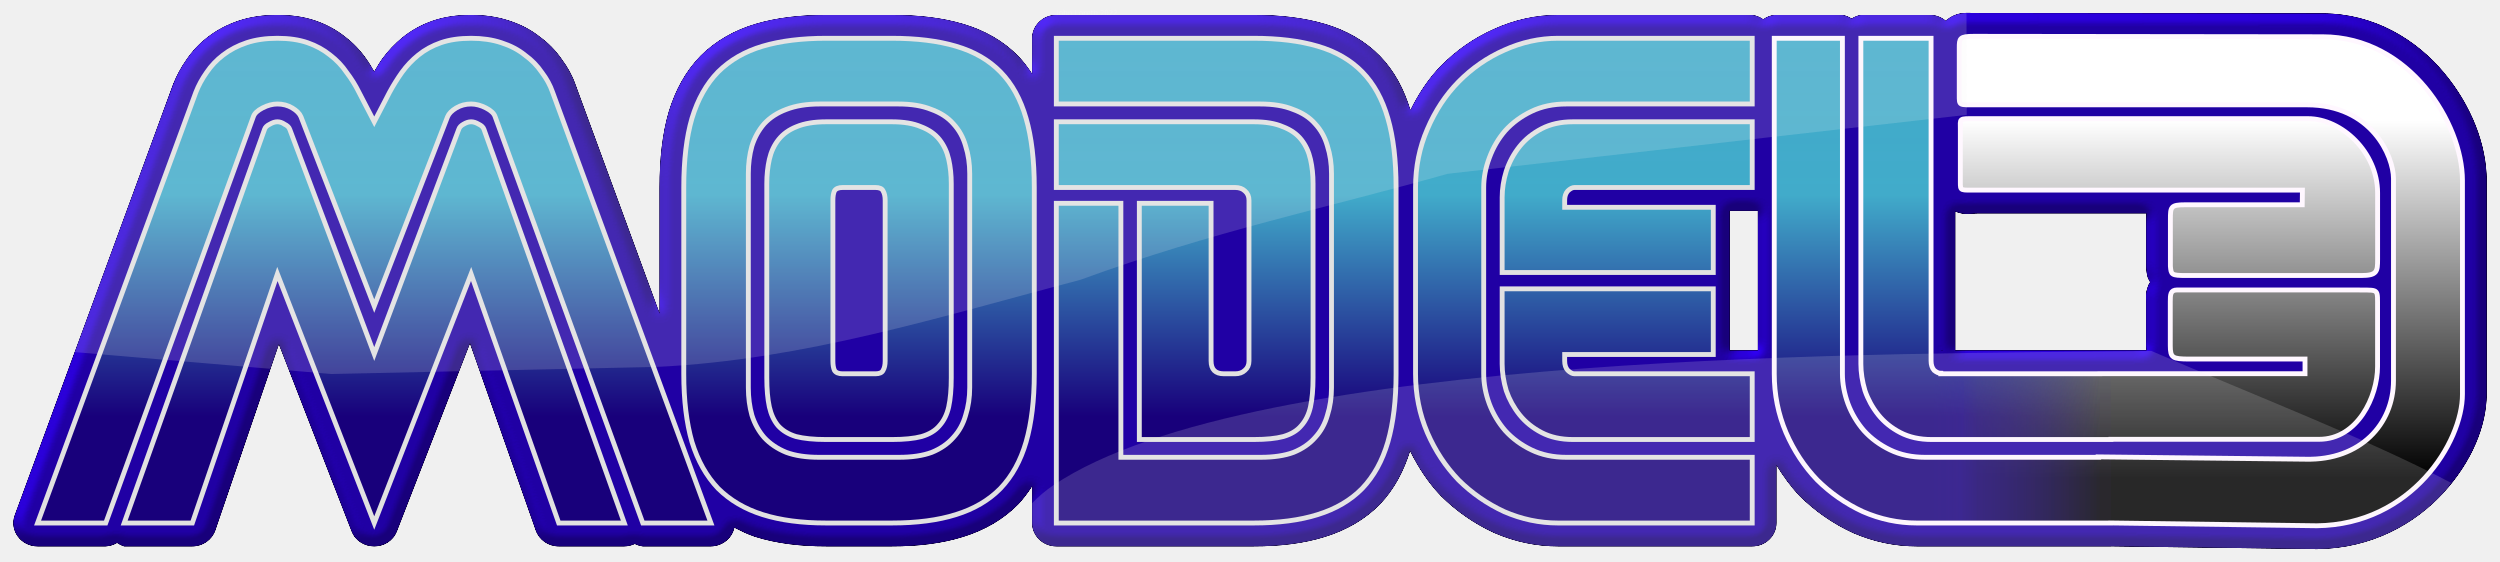
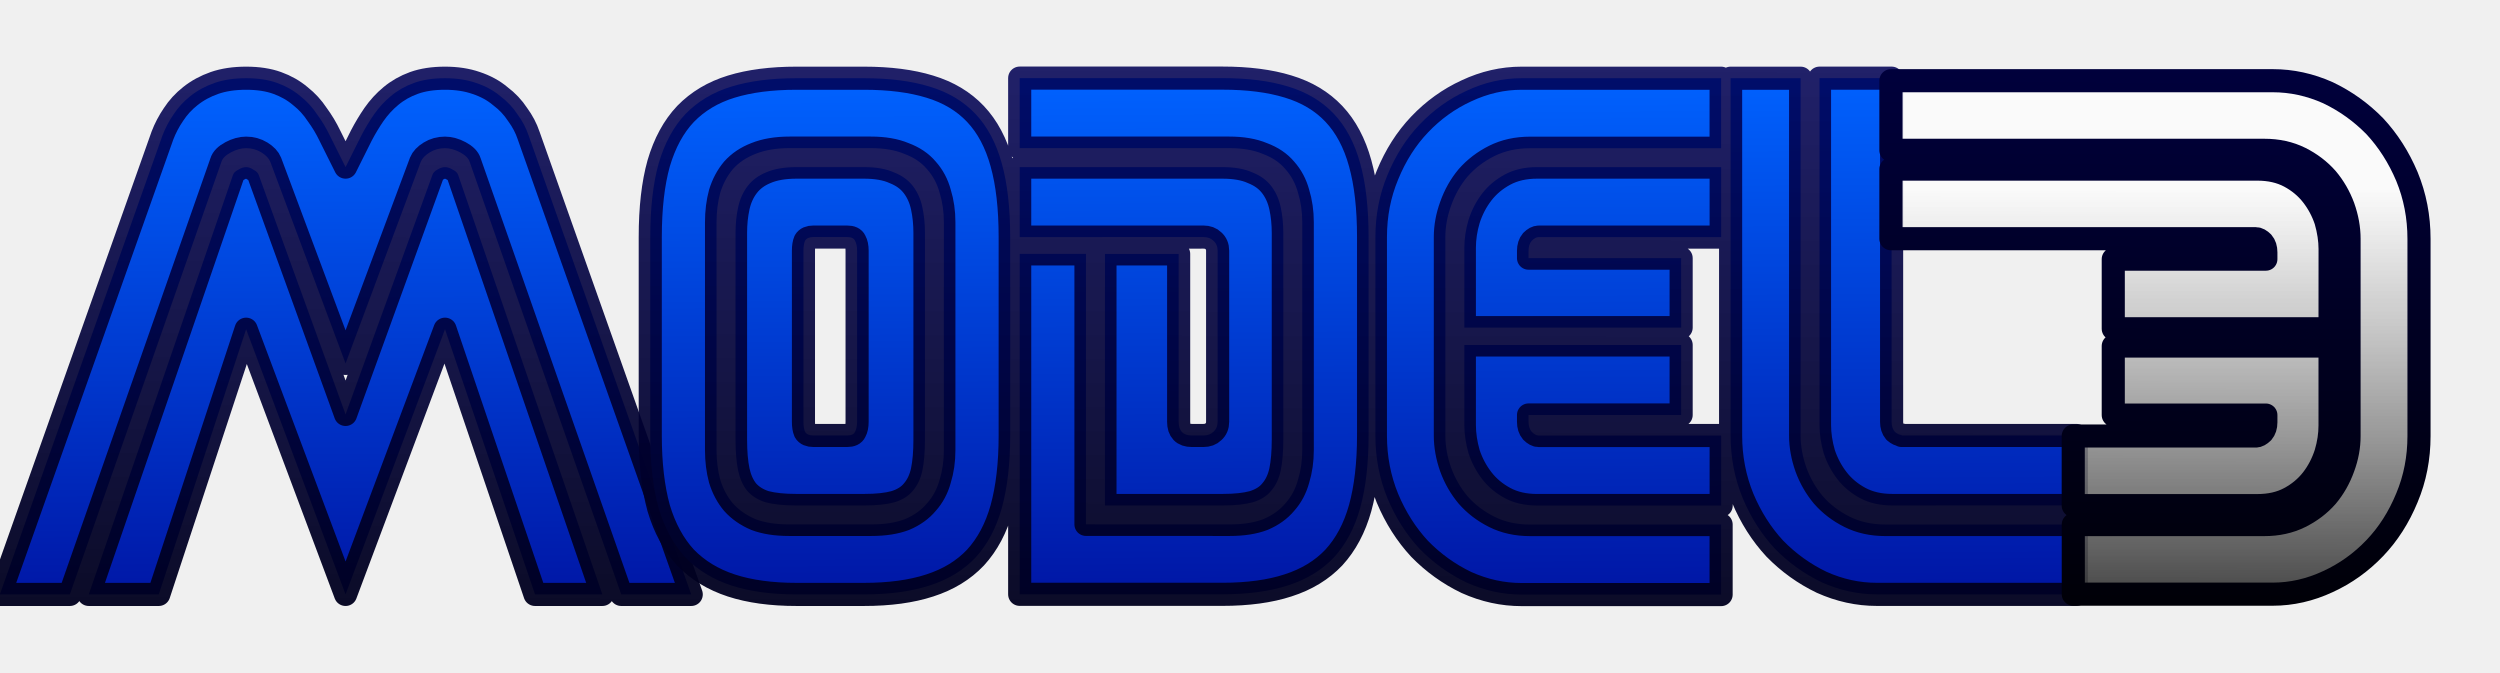
- <svg xmlns="http://www.w3.org/2000/svg" xmlns:xlink="http://www.w3.org/1999/xlink" width="642.26" height="144.373">
+ <svg xmlns="http://www.w3.org/2000/svg" xmlns:xlink="http://www.w3.org/1999/xlink" viewBox="45.87 113.85 50.28 13.53">
  <defs>
-     <linearGradient id="j">
-       <stop style="stop-color:#18007b;stop-opacity:1" offset="0" />
-       <stop style="stop-color:#18007b;stop-opacity:1" offset=".226" />
-       <stop style="stop-color:#41abca;stop-opacity:1" offset=".681" />
-       <stop style="stop-color:#41abca;stop-opacity:.973" offset="1" />
-     </linearGradient>
-     <linearGradient id="i">
-       <stop style="stop-color:#000;stop-opacity:0" offset="0" />
-       <stop style="stop-color:#000;stop-opacity:0" offset=".792" />
-       <stop style="stop-color:#000;stop-opacity:1" offset=".892" />
-       <stop style="stop-color:#000;stop-opacity:1" offset="1" />
-     </linearGradient>
-     <linearGradient id="h">
-       <stop style="stop-color:#000;stop-opacity:0" offset="0" />
-       <stop style="stop-color:#000;stop-opacity:1" offset=".945" />
-       <stop style="stop-color:#000;stop-opacity:1" offset="1" />
-     </linearGradient>
-     <linearGradient id="g">
-       <stop style="stop-color:#000;stop-opacity:0" offset="0" />
-       <stop style="stop-color:#000;stop-opacity:1" offset=".393" />
-       <stop style="stop-color:#000;stop-opacity:1" offset="1" />
-     </linearGradient>
-     <linearGradient id="f">
-       <stop style="stop-color:#000;stop-opacity:1" offset="0" />
-       <stop style="stop-color:#18007b;stop-opacity:0" offset="1" />
-     </linearGradient>
-     <linearGradient id="e">
-       <stop style="stop-color:#000;stop-opacity:1" offset="0" />
-       <stop style="stop-color:#000;stop-opacity:1" offset=".051" />
-       <stop style="stop-color:#000;stop-opacity:0" offset=".114" />
-       <stop style="stop-color:#000;stop-opacity:0" offset="1" />
-     </linearGradient>
    <linearGradient id="d">
-       <stop style="stop-color:#000;stop-opacity:1" offset="0" />
-       <stop style="stop-color:#000;stop-opacity:1" offset=".051" />
-       <stop style="stop-color:#000;stop-opacity:0" offset="1" />
+       <stop offset="0" />
+       <stop offset="1" stop-color="#000048" />
    </linearGradient>
    <linearGradient id="c">
-       <stop style="stop-color:#f0f;stop-opacity:0" offset="0" />
-       <stop style="stop-color:#000;stop-opacity:1" offset=".964" />
-       <stop style="stop-color:#000;stop-opacity:1" offset="1" />
+       <stop offset="0" />
+       <stop offset="1" stop-color="#0000a9" stop-opacity=".726" />
    </linearGradient>
    <linearGradient id="b">
-       <stop style="stop-color:#f0f;stop-opacity:0" offset="0" />
-       <stop style="stop-color:#000;stop-opacity:1" offset="1" />
+       <stop offset="0" />
+       <stop offset="1" stop-color="#fff" stop-opacity=".7" />
    </linearGradient>
    <linearGradient id="a">
-       <stop style="stop-color:#fff;stop-opacity:1" offset="0" />
-       <stop style="stop-color:#000;stop-opacity:1" offset="1" />
+       <stop offset="0" stop-color="#00008b" />
+       <stop offset="1" stop-color="#0062ff" />
    </linearGradient>
-     <linearGradient xlink:href="#h" id="k" gradientUnits="userSpaceOnUse" gradientTransform="matrix(1.1846 0 0 1 -100.273 0)" x1="497.756" y1="139.91" x2="543.16" y2="139.91" />
-     <linearGradient xlink:href="#i" id="l" gradientUnits="userSpaceOnUse" gradientTransform="matrix(1.1846 0 0 1 -1140.869 0)" x1="497.756" y1="139.91" x2="543.16" y2="139.91" />
-     <linearGradient xlink:href="#j" id="s" x1="324.917" y1="158.969" x2="324.917" y2="33.803" gradientUnits="userSpaceOnUse" />
-     <linearGradient xlink:href="#a" id="n" gradientUnits="userSpaceOnUse" x1="573.58" y1="47.142" x2="573.58" y2="157.197" />
-     <linearGradient xlink:href="#a" id="p" gradientUnits="userSpaceOnUse" x1="574.424" y1="54.684" x2="574.424" y2="146.435" />
-     <linearGradient xlink:href="#a" id="q" gradientUnits="userSpaceOnUse" x1="574.424" y1="54.684" x2="574.424" y2="146.435" />
-     <linearGradient xlink:href="#a" id="r" gradientUnits="userSpaceOnUse" x1="574.424" y1="54.684" x2="574.424" y2="146.435" />
-     <linearGradient xlink:href="#j" id="u" gradientUnits="userSpaceOnUse" x1="324.917" y1="158.969" x2="324.917" y2="33.803" />
-     <linearGradient xlink:href="#j" id="v" gradientUnits="userSpaceOnUse" x1="324.917" y1="158.969" x2="324.917" y2="33.803" />
-     <linearGradient xlink:href="#j" id="w" gradientUnits="userSpaceOnUse" x1="324.917" y1="158.969" x2="324.917" y2="33.803" />
-     <linearGradient xlink:href="#j" id="x" gradientUnits="userSpaceOnUse" x1="324.917" y1="158.969" x2="324.917" y2="33.803" />
-     <linearGradient xlink:href="#j" id="y" gradientUnits="userSpaceOnUse" x1="324.917" y1="158.969" x2="324.917" y2="33.803" />
-     <linearGradient xlink:href="#j" id="z" gradientUnits="userSpaceOnUse" x1="324.917" y1="158.969" x2="324.917" y2="33.803" />
-     <mask maskUnits="userSpaceOnUse" id="A">
-       <path style="fill:#fff;fill-opacity:1" d="M455.293 32.494h88.494v126.53h-88.494z" />
-       <path style="display:inline;opacity:.97;fill:url(#k);fill-opacity:1;stroke:none;stroke-width:2;stroke-linecap:square;stroke-linejoin:round;stroke-opacity:.565" d="M497.378 119.503h45.839v38.67h-45.839z" />
-     </mask>
-     <mask maskUnits="userSpaceOnUse" id="o">
-       <path style="fill:#fff;fill-opacity:1" d="M502.817 31.99h131.275v127.741H502.817Z" />
-       <path style="display:inline;opacity:.97;fill:url(#l);fill-opacity:1;stroke:none;stroke-width:2;stroke-linecap:square;stroke-linejoin:round;stroke-opacity:.565" transform="scale(-1 1)" d="M-543.217 119.503h45.839v38.67h-45.839z" />
-     </mask>
-     <mask maskUnits="userSpaceOnUse" id="t">
-       <path style="fill:#fff;fill-opacity:1" d="M1.932 25.294h552.055v143.93H1.932Z" />
-       <path style="fill:#fff;fill-opacity:1" d="M455.293 32.494h88.494v126.53h-88.494z" />
-       <path style="display:inline;opacity:.97;fill:url(#k);fill-opacity:1;stroke:none;stroke-width:2;stroke-linecap:square;stroke-linejoin:round;stroke-opacity:.565" d="M497.378 119.503h45.839v38.67h-45.839z" />
-     </mask>
-     <filter style="color-interpolation-filters:sRGB" id="m" x="-.005" y="-.024" width="1.011" height="1.048">
-       <feGaussianBlur in="SourceGraphic" stdDeviation="1.408" result="blur" />
-       <feDiffuseLighting surfaceScale="10" lighting-color="#fff" result="diffuse">
-         <feDistantLight elevation="35" azimuth="236" />
-       </feDiffuseLighting>
-       <feComposite in="diffuse" in2="diffuse" operator="arithmetic" k1="1" result="composite1" />
-       <feComposite in="composite1" in2="SourceGraphic" k1="1" operator="arithmetic" k3="1" result="composite2" />
-     </filter>
+     <linearGradient xlink:href="#a" id="e" x1="66.467" x2="66.377" y1="128.843" y2="115.423" gradientUnits="userSpaceOnUse" />
+     <linearGradient xlink:href="#b" id="g" x1="89.207" x2="89.214" y1="128.32" y2="117.598" gradientUnits="userSpaceOnUse" />
+     <linearGradient xlink:href="#c" id="f" x1="71.332" x2="71.412" y1="131.961" y2="98.187" gradientUnits="userSpaceOnUse" />
+     <linearGradient xlink:href="#d" id="h" x1="87.822" x2="87.873" y1="127.56" y2="112.728" gradientUnits="userSpaceOnUse" />
  </defs>
-   <text xml:space="preserve" style="font-size:2px;line-height:1.25;font-family:TrasksHand;-inkscape-font-specification:TrasksHand;text-decoration-color:#000;fill:#ef00eb;stroke:#0105ff;stroke-width:2.5;-inkscape-stroke:none;stop-color:#000" x="276.87" y="27.169" transform="matrix(.98196 0 0 1.01837 -.48 -23.66)">
-     <tspan style="font-size:2px;fill:#fafafa;fill-opacity:.4;stroke:none;stroke-width:2.5" x="276.87" y="27.169">John Loreth 2022</tspan>
-   </text>
-   <g style="font-size:129.275px;line-height:1.25;font-family:'SEGA LOGO FONT';-inkscape-font-specification:'SEGA LOGO FONT';display:inline;fill:#ef00eb;stroke:#0105ff;stroke-width:2;stop-color:#000">
-     <path style="display:inline;fill:#18007b;stroke:none;filter:url(#m)" d="M498.39 27.502c-2.01 0-4.307-.419-7.081 2.041a6.094 6.094 0 0 0-3.688-1.527h-17.71a6.094 6.094 0 0 0-2.329.964 6.094 6.094 0 0 0-2.326-.964h-17.193a6.094 6.094 0 0 0-2.78 1.152 6.094 6.094 0 0 0-2.78-1.152h-48.995c-5.547 0-11.004 1.26-16.143 3.673-5.002 2.305-9.492 5.539-13.351 9.596l-.004.002c-3.172 3.339-5.664 7.327-7.743 11.65-1.598-5.533-4.103-10.398-7.712-14.22-3.7-3.916-8.464-6.722-13.885-8.363l-.006-.002c-5.247-1.614-11.211-2.336-17.945-2.336h-49.772a6.094 6.094 0 0 0-6.094 6.093v9.354c-1.06-1.699-2.214-3.315-3.566-4.746-3.701-3.919-8.47-6.724-13.893-8.365-5.246-1.614-11.209-2.336-17.943-2.336h-16.547c-6.656 0-12.585.726-17.822 2.338-5.342 1.643-10.071 4.438-13.824 8.298l-.06.065c-3.703 3.92-6.334 8.894-8.012 14.619l-.02.068c-1.587 5.654-2.295 12.202-2.295 19.746v33l-21.219-59.879c-.792-2.376-1.983-4.614-3.476-6.675a23.886 23.886 0 0 0-5.48-5.834c-2.26-1.877-4.901-3.288-7.786-4.254-2.988-1.03-6.207-1.492-9.594-1.492-3.466 0-6.706.449-9.691 1.523-2.77.997-5.328 2.436-7.541 4.297a29.256 29.256 0 0 0-5.25 5.752c-.711 1.04-1.315 2.172-1.961 3.267-.647-1.106-1.218-2.254-1.978-3.296a24.969 24.969 0 0 0-5.276-5.764c-2.197-1.837-4.729-3.267-7.476-4.256-2.986-1.075-6.228-1.523-9.694-1.523-3.466 0-6.731.453-9.75 1.498-2.834.98-5.455 2.392-7.746 4.222a24.977 24.977 0 0 0-5.402 5.907 30.85 30.85 0 0 0-3.4 6.521L4.204 158.893c-1.405 3.966 1.537 8.128 5.744 8.128h17.194a6.094 6.094 0 0 0 2.875-.916 6.07 6.07 0 0 0 1.779.916H48.99a6.094 6.094 0 0 0 5.787-4.187l16.045-48.715 18.356 48.947c1.978 5.27 9.431 5.27 11.41 0l18.441-49.175 16.623 48.994a6.094 6.094 0 0 0 5.77 4.136h16.547a6.094 6.094 0 0 0 2.644-.64 6.094 6.094 0 0 0 2.01.64h17.193a6.094 6.094 0 0 0 5.897-4.91c1.705.882 3.392 1.797 5.267 2.41 5.272 1.724 11.24 2.5 17.924 2.5h16.547c6.76 0 12.761-.773 18.041-2.498 5.388-1.732 10.113-4.562 13.795-8.46l.057-.061c1.325-1.443 2.462-3.056 3.51-4.744v9.67a6.094 6.094 0 0 0 6.093 6.093h49.772c6.76 0 12.762-.773 18.043-2.498 5.388-1.732 10.112-4.563 13.793-8.46l.056-.061c3.507-3.816 5.97-8.586 7.574-13.95 2.088 4.331 4.598 8.346 7.774 11.772l.105.111a46.562 46.562 0 0 0 13.364 9.575c5.13 2.314 10.561 3.511 16.08 3.511h48.996a6.094 6.094 0 0 0 6.094-6.093v-15.186c1.708 2.9 3.601 5.65 5.855 8.082a46.554 46.554 0 0 0 13.467 9.686c5.13 2.314 10.561 3.511 16.08 3.511h48.996l.033-.013 51.82.732h.155c13.76-.155 24.678-6.595 31.814-14.654 7.137-8.06 10.948-17.499 10.948-25.86V71.282c0-9.254-3.815-19.575-10.768-28.19-6.952-8.612-17.553-15.475-30.643-15.478h-.008l-87.949-.111h-.008zM65.788 51.154c-.053.027-.11.091-.164.12-.104.06-.242.099-.342.162zm9.197 0 .817.49c-.142-.1-.344-.16-.496-.257-.106-.059-.217-.18-.32-.233zm48.996 0 .504.282c-.099-.062-.234-.1-.338-.16-.054-.03-.112-.095-.166-.122zm-9.626.158c-.025.015-.05.046-.075.061-.039.024-.092.038-.13.063zm120.685.264.3.127c-.047-.022-.102-.024-.15-.045-.053-.021-.097-.061-.15-.082zm91.27 0 .3.127c-.047-.022-.102-.024-.15-.045-.053-.021-.097-.061-.15-.082zm-127.21.033c-.021.01-.04.026-.062.036-.02.008-.041.009-.06.017zM61.458 55.916l-.016.047c0 .002-.003.003-.003.006zm66.852 0a.428.428 0 0 1 .015.047zm308.499 23.328h7.125v36.549h-7.125zm56.907.193c3.045 1.113 3.713.477 5.596.477h42.654c-.021.55-.063 1.137-.063 1.647V93.75c0 .18.008.36.024.54.049.55.042 1.164.36 2.349.092.347.386.836.61 1.285-.108.206-.293.427-.37.62-.952 2.385-.651 3.564-.651 4.474v11.505c0 .363.11.859.125 1.243h-11.803a7.704 7.704 0 0 0-.066.027h-36.416zm-3.639 36.227c.295 0 .424.089.66.129h-.35a6.115 6.115 0 0 0-.31-.129zM242.23 139.268c-.008-.001.14-.24-.078.068.023-.027.056-.04.078-.068zm91.27 0c-.008-.001.139-.24-.078.068.022-.027.056-.04.078-.068z" transform="matrix(1.01837 0 0 .98196 -.48 -23.66)" aria-label="MODEL" stroke="none" />
-   </g>
-   <g style="display:inline;fill:url(#n);fill-opacity:1;stroke:none" mask="url(#o)" transform="translate(-.48 -23.66)">
-     <path style="display:inline;fill:url(#p);fill-opacity:1;stroke:none;stroke-width:2;stroke-miterlimit:4;stroke-dasharray:none;stroke-opacity:1" d="M507.546 32.99c-3.653 0-3.729.509-3.729 2.996v12.096c0 2.793-.098 2.495 4.354 2.514h84.962c16.641 0 22.24 13.223 22.24 18.926v51.946c0 11.087-8.442 20.465-22.486 20.165l-88.598-.6.206 16.958 91.186.74c24.31-.263 37.41-21.465 37.41-33.8V69.997c0-14.597-13.577-36.897-35.973-36.897z" />
-     <path style="display:inline;fill:url(#q);fill-opacity:1;stroke:none;stroke-width:2;stroke-miterlimit:4;stroke-dasharray:none;stroke-opacity:1" d="M504.1 57.007V70.47c0 2.332-.017 2.02 4.382 2.02h83.498l-.05 3.774h-30.042c-3.804 0-3.825.555-3.825 3.826v11.97c.2 2.181.21 2.382 4.125 2.382h44.915c4.112 0 4.195-1.044 4.195-4.194V73.21c0-10.436-9.209-19.074-17.907-19.074h-85.359c-4.48 0-3.932-.164-3.932 2.87z" />
-     <path style="display:inline;fill:url(#r);fill-opacity:1;stroke:none;stroke-width:2;stroke-miterlimit:4;stroke-dasharray:none;stroke-opacity:1" d="M558.035 101.159v11.3c0 3.183.593 3.427 4.885 3.445h29.726v3.757h-87.668v16.857h91.29c9.89 0 15.017-10.968 15.017-18.68v-16.576c0-3.685-.103-2.981-6.276-3.11h-45.224c-1.75 0-1.75 1.222-1.75 3.007z" />
-   </g>
-   <g style="display:inline;fill:url(#s);fill-opacity:1" transform="translate(-.48 -23.66)">
-     <path mask="url(#t)" style="font-size:129.275px;line-height:1.25;font-family:'SEGA LOGO FONT';-inkscape-font-specification:'SEGA LOGO FONT';display:inline;fill:url(#u);fill-opacity:1;stroke:none;stroke-width:2;stroke-opacity:1" d="M542.787 158.025h-49.895q-7.11 0-13.823-2.92-6.583-3.047-11.717-8.124-5.003-5.205-8.03-12.187-3.029-7.109-3.029-15.106V33.494h17.51v86.194q0 3.808 1.448 7.743 1.448 3.809 4.081 6.855 2.765 3.047 6.714 4.951 3.95 1.904 8.952 1.904h47.79zm-43.708-38.337h43.708v16.883H496.71q-4.608 0-8.03-1.777-3.424-1.777-5.662-4.57t-3.423-6.22q-1.053-3.554-1.053-6.855V33.494h18.036v82.893q0 1.524.79 2.412.922.762 1.711.762zM96.626 102.297 77.8 53.677q-.527-1.269-2.238-2.284-1.711-1.016-3.818-1.016-1.843 0-3.818 1.016-1.974 1.015-2.37 2.285L27.642 158.025h-17.51L50.812 47.33q1.053-2.665 2.764-5.077 1.712-2.54 4.213-4.443 2.633-2.031 6.056-3.174 3.423-1.142 7.9-1.142 4.475 0 7.767 1.142 3.29 1.143 5.792 3.174 2.501 1.904 4.213 4.443 1.843 2.412 3.16 5.077l3.949 7.617 3.95-7.617q1.448-2.665 3.16-5.077 1.842-2.54 4.212-4.443 2.501-2.031 5.792-3.174 3.292-1.142 7.768-1.142 4.344 0 7.767 1.142 3.555 1.143 6.056 3.174 2.633 1.904 4.344 4.443 1.844 2.412 2.765 5.077l40.68 110.695h-17.51L127.695 53.678q-.395-1.27-2.37-2.285-1.974-1.016-3.817-1.016-2.107 0-3.818 1.016-1.711 1.015-2.238 2.285zm0 55.728-24.882-63.98-21.854 63.98H32.38L68.454 56.85q.263-.762 1.316-1.27 1.054-.634 1.975-.634.922 0 1.843.635 1.053.507 1.317 1.27l21.722 57.758 21.722-57.759q.263-.762 1.185-1.27 1.053-.634 1.975-.634.921 0 1.975.635 1.053.507 1.316 1.27l36.072 101.173H144.02l-22.512-63.98Zm116.115 0q-9.479 0-16.325-2.158-6.845-2.158-11.453-6.728-4.476-4.697-6.714-11.933-2.107-7.363-2.107-17.518V71.83q0-10.536 2.107-17.772 2.238-7.362 6.714-11.932 4.608-4.57 11.453-6.601 6.846-2.031 16.325-2.031h16.851q9.61 0 16.456 2.03 6.978 2.032 11.454 6.602 4.476 4.57 6.582 11.932 2.107 7.236 2.107 17.772v47.858q0 10.155-2.107 17.518-2.106 7.236-6.582 11.933-4.476 4.57-11.454 6.728-6.845 2.158-16.456 2.158zm18.694-16.884q5.003 0 8.426-1.27 3.423-1.396 5.53-3.807 2.237-2.412 3.159-5.713 1.053-3.3 1.053-7.109V68.276q0-3.808-1.053-7.109-.922-3.3-3.16-5.712-2.106-2.412-5.66-3.682-3.424-1.396-8.426-1.396H211.03q-5.003 0-8.558 1.396-3.423 1.27-5.66 3.682-2.107 2.412-3.16 5.712-.922 3.3-.922 7.109v54.966q0 3.809.922 7.11 1.053 3.3 3.16 5.712 2.237 2.412 5.66 3.808 3.423 1.27 8.426 1.27h10.269zm-18.826-4.57q-4.607 0-7.635-.761-2.897-.889-4.608-2.793-1.58-1.904-2.238-4.824-.658-3.047-.658-7.49V70.815q0-3.3.658-6.22t2.37-5.078q1.711-2.158 4.607-3.3 3.028-1.27 7.636-1.27h16.851q4.608 0 7.504 1.27 3.028 1.142 4.74 3.3 1.711 2.158 2.37 5.078.658 2.92.658 6.22v49.888q0 4.443-.659 7.49-.658 2.92-2.37 4.824-1.58 1.904-4.607 2.793-2.896.761-7.504.761zm12.77-16.883q1.58 0 1.975-.889.527-.888.527-2.412V75.131q0-1.523-.527-2.412-.395-.889-1.975-.889h-8.425q-1.58 0-2.107.889-.394.889-.394 2.412v41.256q0 1.524.394 2.412.527.889 2.107.889zm99.001 21.453q5.003 0 8.426-1.27 3.423-1.396 5.529-3.807 2.238-2.412 3.16-5.713 1.053-3.3 1.053-7.109V68.276q0-3.808-1.054-7.109-.921-3.3-3.16-5.712-2.105-2.412-5.66-3.682-3.423-1.396-8.426-1.396h-52.396V33.494h50.685q9.61 0 16.456 2.03 6.978 2.032 11.454 6.602 4.476 4.57 6.582 11.932 2.107 7.236 2.107 17.772v47.858q0 10.155-2.107 17.518-2.106 7.236-6.582 11.933-4.476 4.57-11.454 6.728-6.846 2.158-16.456 2.158h-50.685V75.893h16.588v65.248Zm-52.528-69.31V54.946h50.685q4.608 0 7.504 1.27 3.028 1.142 4.74 3.3 1.71 2.158 2.369 5.078.658 2.92.658 6.22v49.888q0 4.443-.658 7.49-.658 2.92-2.37 4.824-1.58 1.904-4.607 2.793-2.897.761-7.504.761h-29.49V75.893h18.431v40.494q0 3.3 3.291 3.3h2.897q1.58 0 2.5-.888 1.054-.888 1.054-2.412V75.131q0-1.523-1.053-2.412-.922-.889-2.501-.889zm92.286 0q0-7.998 3.028-14.98 3.028-7.109 8.03-12.186 5.135-5.205 11.718-8.125 6.714-3.046 13.823-3.046h49.895v16.883h-47.789q-5.002 0-8.952 1.904t-6.714 4.951q-2.633 3.047-4.081 6.982-1.448 3.808-1.448 7.616v47.858q0 3.808 1.448 7.743 1.448 3.809 4.081 6.855 2.765 3.047 6.714 4.951 3.95 1.904 8.952 1.904h47.79v16.884h-49.896q-7.11 0-13.823-2.92-6.583-3.047-11.717-8.124-5.003-5.205-8.03-12.187-3.029-7.109-3.029-15.106zm22.25 21.834V74.369q0-3.3 1.052-6.728 1.185-3.554 3.423-6.347 2.238-2.793 5.661-4.57 3.423-1.777 8.03-1.777h46.078V71.83H404.95q-.79 0-1.712.889-.79.889-.79 2.412v1.777h38.179v16.757zm0 4.189h54.239v16.883h-38.179v1.65q0 1.524.79 2.412.922.889 1.712.889h45.682v16.883h-46.077q-4.608 0-8.03-1.777-3.424-1.777-5.662-4.57t-3.423-6.22q-1.053-3.554-1.053-6.855z" />
-     <path d="M364.138 71.83q0-7.997 3.028-14.979 3.028-7.109 8.03-12.186 5.135-5.205 11.718-8.125 6.714-3.046 13.823-3.046h49.895v16.883h-47.789q-5.002 0-8.952 1.904t-6.714 4.951q-2.633 3.047-4.081 6.982-1.448 3.808-1.448 7.616v47.858q0 3.808 1.448 7.743 1.448 3.809 4.081 6.855 2.765 3.047 6.714 4.951 3.95 1.904 8.952 1.904h47.79v16.884h-49.896q-7.11 0-13.823-2.92-6.583-3.047-11.717-8.124-5.003-5.205-8.03-12.187-3.029-7.109-3.029-15.106zm22.25 21.835V74.369q0-3.3 1.052-6.728 1.185-3.554 3.423-6.347 2.238-2.793 5.661-4.57 3.423-1.777 8.03-1.777h46.078V71.83H404.95q-.79 0-1.712.889-.79.889-.79 2.412v1.777h38.179v16.757zm0 4.189h54.239v16.883h-38.179v1.65q0 1.524.79 2.412.922.889 1.712.889h45.682v16.883h-46.077q-4.608 0-8.03-1.777-3.424-1.777-5.662-4.57t-3.423-6.22q-1.053-3.554-1.053-6.855z" style="font-size:129.275px;line-height:1.25;font-family:'SEGA LOGO FONT';-inkscape-font-specification:'SEGA LOGO FONT';display:inline;fill:url(#v);fill-opacity:1;stroke:#e1e1e1;stroke-width:1.25;stroke-miterlimit:4;stroke-dasharray:none;stroke-opacity:1" />
-     <path d="M324.38 141.141q5.003 0 8.426-1.27 3.423-1.396 5.529-3.807 2.238-2.412 3.16-5.713 1.053-3.3 1.053-7.109V68.276q0-3.808-1.054-7.109-.921-3.3-3.16-5.712-2.105-2.412-5.66-3.682-3.423-1.396-8.426-1.396h-52.396V33.494h50.685q9.61 0 16.456 2.03 6.978 2.032 11.454 6.602 4.476 4.57 6.582 11.932 2.107 7.236 2.107 17.772v47.858q0 10.155-2.107 17.518-2.106 7.236-6.582 11.933-4.476 4.57-11.454 6.728-6.846 2.158-16.456 2.158h-50.685V75.893h16.588v65.248Zm-52.528-69.31V54.946h50.685q4.608 0 7.504 1.27 3.028 1.142 4.74 3.3 1.71 2.158 2.369 5.078.658 2.92.658 6.22v49.888q0 4.443-.658 7.49-.658 2.92-2.37 4.824-1.58 1.904-4.607 2.793-2.897.761-7.504.761h-29.49V75.893h18.431v40.494q0 3.3 3.291 3.3h2.897q1.58 0 2.5-.888 1.054-.888 1.054-2.412V75.131q0-1.523-1.053-2.412-.922-.889-2.501-.889z" style="font-size:129.275px;line-height:1.25;font-family:'SEGA LOGO FONT';-inkscape-font-specification:'SEGA LOGO FONT';display:inline;fill:url(#w);fill-opacity:1;stroke:#e1e1e1;stroke-width:1.25;stroke-miterlimit:4;stroke-dasharray:none;stroke-opacity:1" />
-     <path d="M212.741 158.025q-9.479 0-16.325-2.158-6.845-2.158-11.453-6.728-4.476-4.697-6.714-11.933-2.107-7.363-2.107-17.518V71.83q0-10.536 2.107-17.772 2.238-7.362 6.714-11.932 4.608-4.57 11.453-6.601 6.846-2.031 16.325-2.031h16.851q9.61 0 16.456 2.03 6.978 2.032 11.454 6.602 4.476 4.57 6.582 11.932 2.107 7.236 2.107 17.772v47.858q0 10.155-2.107 17.518-2.106 7.236-6.582 11.933-4.476 4.57-11.454 6.728-6.845 2.158-16.456 2.158zm18.694-16.884q5.003 0 8.426-1.27 3.423-1.396 5.53-3.807 2.237-2.412 3.159-5.713 1.053-3.3 1.053-7.109V68.276q0-3.808-1.053-7.109-.922-3.3-3.16-5.712-2.106-2.412-5.66-3.682-3.424-1.396-8.426-1.396H211.03q-5.003 0-8.558 1.396-3.423 1.27-5.66 3.682-2.107 2.412-3.16 5.712-.922 3.3-.922 7.109v54.966q0 3.809.922 7.11 1.053 3.3 3.16 5.712 2.237 2.412 5.66 3.808 3.423 1.27 8.426 1.27h10.269zm-18.826-4.57q-4.607 0-7.635-.761-2.897-.889-4.608-2.793-1.58-1.904-2.238-4.824-.658-3.047-.658-7.49V70.815q0-3.3.658-6.22t2.37-5.078q1.711-2.158 4.607-3.3 3.028-1.27 7.636-1.27h16.851q4.608 0 7.504 1.27 3.028 1.142 4.74 3.3 1.711 2.158 2.37 5.078.658 2.92.658 6.22v49.888q0 4.443-.659 7.49-.658 2.92-2.37 4.824-1.58 1.904-4.607 2.793-2.896.761-7.504.761zm12.77-16.883q1.58 0 1.975-.889.527-.888.527-2.412V75.131q0-1.523-.527-2.412-.395-.889-1.975-.889h-8.425q-1.58 0-2.107.889-.394.889-.394 2.412v41.256q0 1.524.394 2.412.527.889 2.107.889z" style="font-size:129.275px;line-height:1.25;font-family:'SEGA LOGO FONT';-inkscape-font-specification:'SEGA LOGO FONT';display:inline;fill:url(#x);fill-opacity:1;stroke:#e1e1e1;stroke-width:1.25;stroke-miterlimit:4;stroke-dasharray:none;stroke-opacity:1" />
-     <path d="M96.626 102.297 77.8 53.677q-.527-1.269-2.238-2.284-1.711-1.016-3.818-1.016-1.843 0-3.818 1.016-1.974 1.015-2.37 2.285L27.642 158.025h-17.51L50.812 47.33q1.053-2.665 2.764-5.077 1.712-2.54 4.213-4.443 2.633-2.031 6.056-3.174 3.423-1.142 7.9-1.142 4.475 0 7.767 1.142 3.29 1.143 5.792 3.174 2.501 1.904 4.213 4.443 1.843 2.412 3.16 5.077l3.949 7.617 3.95-7.617q1.448-2.665 3.16-5.077 1.842-2.54 4.212-4.443 2.501-2.031 5.792-3.174 3.292-1.142 7.768-1.142 4.344 0 7.767 1.142 3.555 1.143 6.056 3.174 2.633 1.904 4.344 4.443 1.844 2.412 2.765 5.077l40.68 110.695h-17.51L127.695 53.678q-.395-1.27-2.37-2.285-1.974-1.016-3.817-1.016-2.107 0-3.818 1.016-1.711 1.015-2.238 2.285zm0 55.728-24.882-63.98-21.854 63.98H32.38L68.454 56.85q.263-.762 1.316-1.27 1.054-.634 1.975-.634.922 0 1.843.635 1.053.507 1.317 1.27l21.722 57.758 21.722-57.759q.263-.762 1.185-1.27 1.053-.634 1.975-.634.921 0 1.975.635 1.053.507 1.316 1.27l36.072 101.173H144.02l-22.512-63.98Z" style="font-size:129.275px;line-height:1.25;font-family:'SEGA LOGO FONT';-inkscape-font-specification:'SEGA LOGO FONT';display:inline;fill:url(#y);fill-opacity:1;stroke:#e1e1e1;stroke-width:1.25;stroke-miterlimit:4;stroke-dasharray:none;stroke-opacity:1" />
-     <path d="M542.787 158.025h-49.895q-7.11 0-13.823-2.92-6.583-3.047-11.717-8.124-5.003-5.205-8.03-12.187-3.029-7.109-3.029-15.106V33.494h17.51v86.194q0 3.808 1.448 7.743 1.448 3.809 4.081 6.855 2.765 3.047 6.714 4.951 3.95 1.904 8.952 1.904h47.79zm-43.708-38.337h43.708v16.883H496.71q-4.608 0-8.03-1.777-3.424-1.777-5.662-4.57t-3.423-6.22q-1.053-3.554-1.053-6.855V33.494h18.036v82.893q0 1.524.79 2.412.922.762 1.711.762z" style="font-size:129.275px;line-height:1.25;font-family:'SEGA LOGO FONT';-inkscape-font-specification:'SEGA LOGO FONT';display:inline;fill:url(#z);fill-opacity:1;stroke:none;stroke-width:1.25;stroke-miterlimit:4;stroke-dasharray:none;stroke-opacity:1" mask="url(#A)" />
-   </g>
-   <path style="display:inline;fill:none;fill-opacity:1;stroke:#fff7ff;stroke-width:1.25;stroke-miterlimit:4;stroke-dasharray:none;stroke-opacity:1" d="M507.547 32.99c-3.654 0-3.729.509-3.729 2.996v12.096c0 2.793-.099 2.495 4.354 2.514h84.96c16.642 0 22.241 13.223 22.241 18.925v51.948c0 11.086-8.442 20.465-22.486 20.164l-53.323-.6.012.108h-44.578c-3.335 0-6.318-.635-8.951-1.905-2.633-1.27-4.872-2.918-6.715-4.949a22.787 22.787 0 0 1-4.082-6.855c-.965-2.624-1.447-5.206-1.447-7.745V33.494h-17.51v86.194c0 5.331 1.009 10.368 3.027 15.107 2.019 4.655 4.696 8.716 8.032 12.185a41.065 41.065 0 0 0 11.716 8.125c4.476 1.947 9.085 2.92 13.825 2.92h49.894v-.015l52.895.72c24.31-.263 37.41-21.464 37.41-33.798V69.996c0-14.597-13.578-36.896-35.973-36.896zm-29.004.504v83.654c0 2.2.35 4.486 1.053 6.856a20.665 20.665 0 0 0 3.422 6.22c1.492 1.862 3.38 3.386 5.662 4.57 2.282 1.186 4.957 1.778 8.029 1.778h46.078v-.054h53.48c9.89 0 15.018-10.968 15.018-18.68v-16.576c0-3.685-.104-2.98-6.277-3.11h-45.223c-1.75 0-1.75 1.222-1.75 3.006v11.301c0 3.184.593 3.427 4.885 3.445h29.726v3.756h-52.71v.027H499.08v-.126c-.527 0-1.098-.254-1.713-.762-.526-.593-.789-1.397-.789-2.412V33.494Zm29.49 20.643c-4.48 0-3.933-.163-3.933 2.87V70.47c0 2.332-.017 2.021 4.382 2.021h83.498l-.048 3.774h-30.043c-3.805 0-3.826.554-3.826 3.826V92.06c.2 2.18.209 2.382 4.125 2.382h44.916c4.11 0 4.193-1.045 4.193-4.195V73.211c0-10.436-9.208-19.074-17.906-19.074z" transform="translate(-.48 -23.66)" />
-   <g style="font-size:129.275px;line-height:1.25;font-family:'SEGA LOGO FONT';-inkscape-font-specification:'SEGA LOGO FONT';display:inline;opacity:1;fill:#f4f4f4;fill-opacity:.5;stroke:none;stroke-width:2;stroke-opacity:1;stop-color:#000">
-     <path style="display:inline;opacity:1;fill:#f4f4f4;fill-opacity:.165;stroke:none;stroke-width:2;stroke-miterlimit:4;stroke-dasharray:none;stroke-opacity:1" d="M505.197 3.4c-1.6.019-3.312.215-5.342 1.95a6.33 6.33 0 0 0-3.755-1.5h-18.038a6.325 6.325 0 0 0-2.369.947 6.334 6.334 0 0 0-2.369-.947h-17.51a6.33 6.33 0 0 0-2.83 1.13 6.33 6.33 0 0 0-2.83-1.13h-49.896c-5.649 0-11.206 1.236-16.44 3.607a44.3 44.3 0 0 0-13.597 9.422l-.004.002c-3.23 3.278-5.768 7.195-7.885 11.441-1.628-5.433-4.177-10.211-7.854-13.965-3.766-3.845-8.62-6.6-14.14-8.212l-.006-.002c-5.343-1.585-11.418-2.293-18.275-2.293H271.37c-3.427 0-6.205 2.68-6.205 5.984v9.184c-1.08-1.668-2.256-3.255-3.633-4.66-3.769-3.849-8.624-6.604-14.146-8.215-5.343-1.585-11.416-2.293-18.274-2.293h-16.851c-6.78 0-12.815.712-18.149 2.295-5.44 1.614-10.256 4.36-14.078 8.15l-.062.062c-3.771 3.85-6.45 8.734-8.159 14.356l-.019.066c-1.616 5.552-2.338 11.982-2.338 19.39v32.405L147.85 21.775c-.807-2.333-2.02-4.53-3.541-6.554-1.498-2.19-3.392-4.118-5.582-5.729-2.302-1.842-4.99-3.229-7.928-4.178-3.043-1.012-6.321-1.464-9.77-1.464-3.53 0-6.83.44-9.869 1.496-2.821.98-5.426 2.39-7.68 4.218a29.15 29.15 0 0 0-5.308 5.598l-.04.05c-.724 1.022-1.337 2.134-1.995 3.21-.66-1.087-1.241-2.215-2.016-3.238a24.862 24.862 0 0 0-5.371-5.659c-2.238-1.803-4.817-3.208-7.615-4.18-3.041-1.055-6.342-1.495-9.871-1.495-3.53 0-6.854.444-9.928 1.47-2.886.964-5.556 2.35-7.889 4.147a24.887 24.887 0 0 0-5.502 5.8c-1.085 1.536-1.974 3.17-2.748 4.854l-3.584 9.354-22.408 60.978 50.272 4.295 2.168-6.348 2.628 6.758 10.854.928 32.812-.717 2.797-7.193 2.49 7.078 45.506-.994c38.014-1.808 73.141-13.014 108.834-22.381 34.056-12.454 63.096-18.409 94.346-27.229l133.35-15.148Zm47.504 86.762c-65.509.783-230.373-.232-282.074 34.498a33.186 33.186 0 0 0-5.461 4.611v5.092c0 3.305 2.778 5.985 6.205 5.985h50.688c6.884 0 12.995-.76 18.373-2.453 5.487-1.701 10.298-4.482 14.047-8.31l.056-.058c3.571-3.747 6.082-8.43 7.715-13.697 2.125 4.253 4.682 8.194 7.916 11.559l.107.109a47.407 47.407 0 0 0 13.61 9.402c5.225 2.272 10.755 3.448 16.375 3.448h49.896c3.428 0 6.205-2.68 6.205-5.985v-14.91c1.74 2.847 3.668 5.548 5.963 7.936l.108.109a47.399 47.399 0 0 0 13.607 9.402c5.225 2.272 10.755 3.448 16.375 3.448h49.897l.033-.014 52.771.719h.158c14.014-.152 25.131-6.475 32.399-14.39.772-.84 1.348-1.744 2.043-2.612-21.562-11.33-50.52-22.435-77.012-33.889z" aria-label="MODEL" />
+   <g stroke-linecap="round" stroke-linejoin="round" stroke-width=".465" paint-order="fill markers stroke">
+     <g fill="url(#e)" stroke="url(#f)">
+       <path d="m52.82 121.159-1.513-4.053q-.042-.106-.18-.191-.138-.085-.307-.085-.148 0-.307.085-.159.085-.19.191l-3.048 8.699h-1.408l3.27-9.229q.085-.222.222-.423.138-.212.339-.37.212-.169.487-.265.275-.095.635-.095.36 0 .624.095.265.095.466.265.201.159.339.37.148.201.254.423l.317.635.317-.635q.116-.222.254-.423.148-.212.339-.37.201-.169.466-.265.265-.095.624-.095.349 0 .624.095.286.095.487.265.212.159.349.37.148.201.222.423l3.27 9.229h-1.408l-3.048-8.699q-.032-.106-.19-.191-.159-.085-.307-.085-.169 0-.307.085t-.18.191zm0 4.646-2-5.334-1.757 5.334h-1.408l2.9-8.435q.021-.064.106-.106.085-.053.159-.053.074 0 .148.053.085.042.106.106l1.746 4.815 1.746-4.815q.021-.064.095-.106.085-.053.159-.053.074 0 .159.053.085.042.106.106l2.9 8.435h-1.355l-1.81-5.334z" />
+       <path d="M61.89 125.805q-.762 0-1.312-.18-.55-.18-.921-.561-.36-.392-.54-.995-.169-.614-.169-1.46v-3.99q0-.878.169-1.482.18-.614.54-.995.37-.381.921-.55.55-.169 1.312-.169h1.355q.773 0 1.323.169.561.169.921.55.36.381.529.995.169.603.169 1.482v3.99q0 .847-.169 1.46-.169.603-.529.995-.36.381-.921.561-.55.18-1.323.18zm1.503-1.408q.402 0 .677-.106.275-.116.444-.318.18-.201.254-.476.085-.275.085-.593v-4.583q0-.318-.085-.593-.074-.275-.254-.476-.169-.201-.455-.307-.275-.116-.677-.116h-1.63q-.402 0-.688.116-.275.106-.455.307-.169.201-.254.476-.074.275-.074.593v4.583q0 .318.074.593.085.275.254.476.18.201.455.318.275.106.677.106h.825zm-1.513-.381q-.37 0-.614-.064-.233-.074-.37-.233-.127-.159-.18-.402-.053-.254-.053-.624v-4.159q0-.275.053-.519.053-.243.191-.423.138-.18.37-.275.243-.106.614-.106h1.355q.37 0 .603.106.243.095.381.275.138.18.19.423.053.243.053.519v4.159q0 .37-.053.624-.053.243-.19.402-.127.159-.37.233-.233.064-.603.064zm1.027-1.408q.127 0 .159-.074.042-.074.042-.201v-3.44q0-.127-.042-.201-.032-.074-.159-.074h-.677q-.127 0-.169.074-.032.074-.032.201v3.44q0 .127.032.201.042.074.169.074zm7.694 1.789q.402 0 .677-.106.275-.116.444-.318.18-.201.254-.476.085-.275.085-.593v-4.583q0-.318-.085-.593-.074-.275-.254-.476-.169-.201-.455-.307-.275-.116-.677-.116h-4.212v-1.408h4.075q.773 0 1.323.169.561.169.921.55.36.381.529.995.169.603.169 1.482v3.99q0 .847-.169 1.46-.169.603-.529.995-.36.381-.921.561-.55.18-1.323.18h-4.075v-6.847h1.333v5.44zm-4.223-5.778v-1.408h4.075q.37 0 .603.106.243.095.381.275.138.18.19.423.053.243.053.519v4.159q0 .37-.053.624-.053.243-.19.402-.127.159-.37.233-.233.064-.603.064h-2.371v-5.059h1.482v3.376q0 .275.265.275h.233q.127 0 .201-.074.085-.074.085-.201v-3.44q0-.127-.085-.201-.074-.074-.201-.074zm7.154 0q0-.667.243-1.249.243-.593.646-1.016.413-.434.942-.677.54-.254 1.111-.254h4.011v1.408h-3.842q-.402 0-.72.159-.317.159-.54.413-.212.254-.328.582-.116.317-.116.635v3.99q0 .318.116.646.116.318.328.572.222.254.54.413.317.159.72.159h3.842v1.408h-4.011q-.571 0-1.111-.243-.529-.254-.942-.677-.402-.434-.646-1.016-.243-.593-.243-1.259zm1.789 1.82v-1.609q0-.275.085-.561.095-.296.275-.529.18-.233.455-.381.275-.148.646-.148h3.704v1.408h-3.672q-.064 0-.138.074-.064.074-.064.201v.148h3.069v1.397zm0 .349h4.36v1.408h-3.069v.138q0 .127.064.201.074.074.138.074h3.672v1.408h-3.704q-.37 0-.646-.148-.275-.148-.455-.381-.18-.233-.275-.519-.085-.296-.085-.572zm12.308 5.016h-4.011q-.571 0-1.111-.243-.529-.254-.942-.677-.402-.434-.646-1.016-.243-.593-.243-1.259v-7.186h1.408v7.186q0 .318.116.646.116.318.328.572.222.254.54.413.317.159.72.159h3.842zm-3.514-3.196h3.514v1.408h-3.704q-.37 0-.646-.148-.275-.148-.455-.381-.18-.233-.275-.519-.085-.296-.085-.572v-6.974h1.45v6.911q0 .127.064.201.074.064.138.064z" />
+     </g>
+     <g style="line-height:1.25">
+       <path fill="url(#g)" stroke="url(#h)" d="M94.521 122.62c0 .442-.081.856-.243 1.242-.162.393-.377.73-.646 1.011-.275.288-.589.512-.942.674-.36.168-.73.253-1.111.253h-4.011v-1.4h3.842c.268 0 .508-.053.72-.158.212-.105.392-.242.54-.411.141-.168.25-.361.328-.579.078-.211.116-.421.116-.632v-3.968c0-.211-.039-.425-.116-.642-.078-.211-.187-.4-.328-.568-.148-.168-.328-.305-.54-.411-.212-.105-.452-.158-.72-.158H83.9v-1.4h7.679c.381 0 .751.081 1.111.242.353.168.667.393.942.674.268.288.483.625.646 1.011.162.393.243.811.243 1.253zm-1.789-1.811v1.6c0 .182-.028.368-.085.558-.064.196-.155.372-.275.526-.12.154-.272.281-.455.379-.183.098-.399.147-.646.147h-3.704v-1.4h3.672c.042 0 .088-.025.138-.074.042-.049.064-.116.064-.2v-.147h-3.069v-1.389zm0-.347h-4.36v-1.4h3.069v-.137c0-.084-.021-.151-.064-.2-.049-.049-.095-.074-.138-.074H83.9v-1.4h7.372c.247 0 .462.049.646.147.183.098.335.225.455.379.12.154.212.326.275.516.056.196.085.386.085.568z" />
+     </g>
  </g>
</svg>
